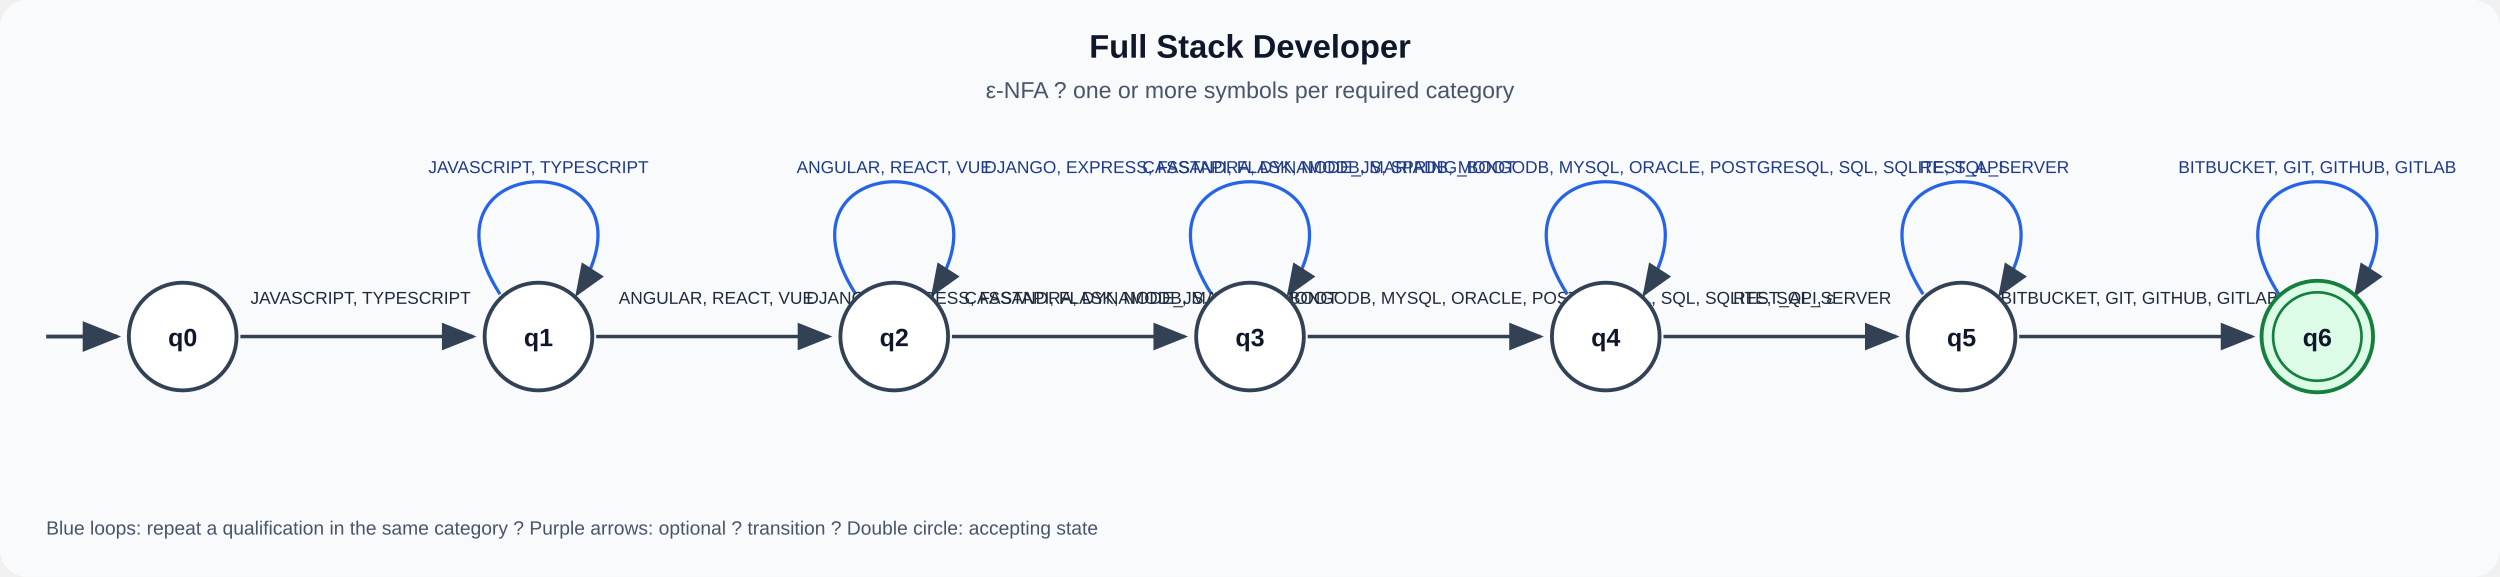
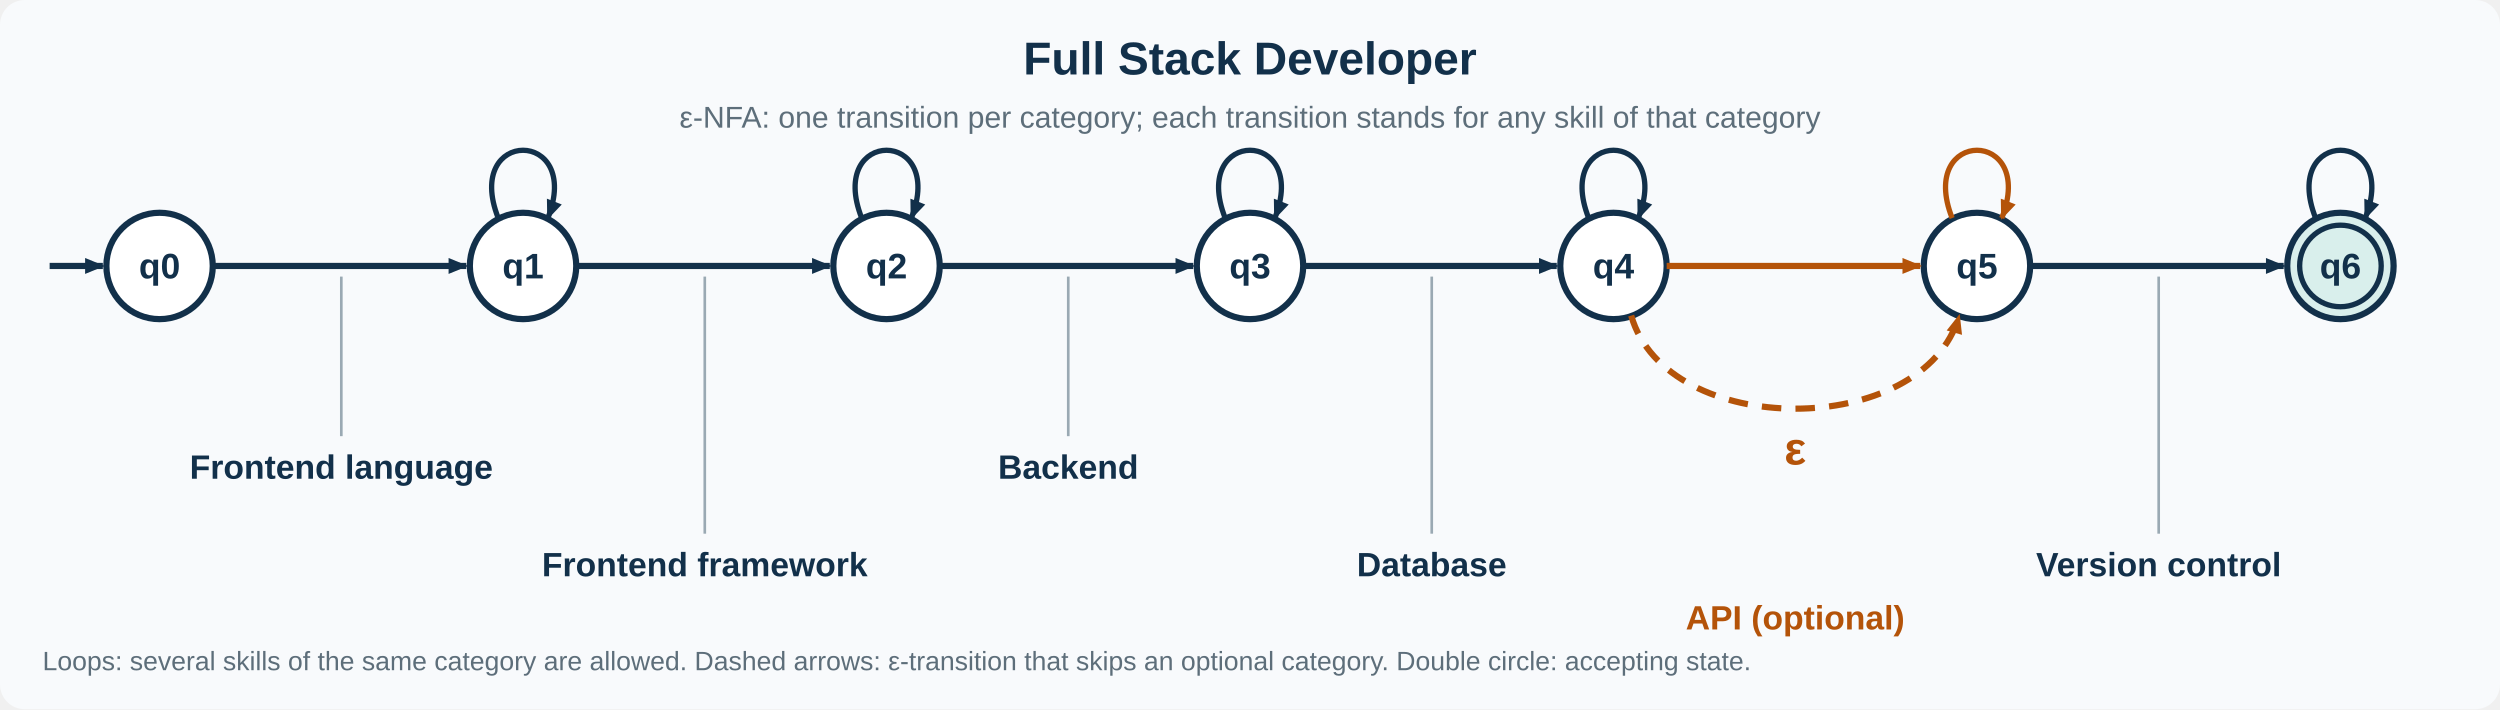
- <svg xmlns="http://www.w3.org/2000/svg" viewBox="0 0 1300 300" role="img" aria-labelledby="title desc">
+ <svg xmlns="http://www.w3.org/2000/svg" viewBox="0 0 1410 400" role="img" aria-labelledby="t d">
  <defs>
-     <marker id="arrow" markerWidth="10" markerHeight="8" refX="9" refY="4" orient="auto">
-       <path d="M0,0 L10,4 L0,8 z" fill="#334155" />
+     <marker id="h-12304a" markerWidth="11" markerHeight="9" refX="10" refY="4.5" orient="auto" markerUnits="userSpaceOnUse">
+       <path d="M0,0 L11,4.5 L0,9 z" fill="#12304a" />
+     </marker>
+     <marker id="h-b45309" markerWidth="11" markerHeight="9" refX="10" refY="4.5" orient="auto" markerUnits="userSpaceOnUse">
+       <path d="M0,0 L11,4.5 L0,9 z" fill="#b45309" />
    </marker>
  </defs>
  <rect width="100%" height="100%" rx="14" fill="#f8fafc" />
-   <text x="650.0" y="30" text-anchor="middle" font-family="Arial,sans-serif" font-size="17" font-weight="700" fill="#0f172a">Full Stack Developer</text>
-   <text x="650.0" y="51" text-anchor="middle" font-family="Arial,sans-serif" font-size="12" fill="#475569">ε-NFA ? one or more symbols per required category</text>
-   <path d="M24 175 H61" fill="none" stroke="#334155" stroke-width="2" marker-end="url(#arrow)" />
-   <path d="M125 175 H246" fill="none" stroke="#334155" stroke-width="1.8" marker-end="url(#arrow)" />
-   <text x="187.5" y="158" text-anchor="middle" font-family="Arial,sans-serif" font-size="9" fill="#1e293b">JAVASCRIPT, TYPESCRIPT</text>
-   <path d="M260 153 C210 75, 350 75, 300 153" fill="none" stroke="#2563eb" stroke-width="1.7" marker-end="url(#arrow)" />
-   <text x="280" y="90" text-anchor="middle" font-family="Arial,sans-serif" font-size="9" fill="#1e3a8a">JAVASCRIPT, TYPESCRIPT</text>
-   <path d="M310 175 H431" fill="none" stroke="#334155" stroke-width="1.8" marker-end="url(#arrow)" />
-   <text x="372.5" y="158" text-anchor="middle" font-family="Arial,sans-serif" font-size="9" fill="#1e293b">ANGULAR, REACT, VUE</text>
-   <path d="M445 153 C395 75, 535 75, 485 153" fill="none" stroke="#2563eb" stroke-width="1.7" marker-end="url(#arrow)" />
-   <text x="465" y="90" text-anchor="middle" font-family="Arial,sans-serif" font-size="9" fill="#1e3a8a">ANGULAR, REACT, VUE</text>
-   <path d="M495 175 H616" fill="none" stroke="#334155" stroke-width="1.8" marker-end="url(#arrow)" />
-   <text x="557.5" y="158" text-anchor="middle" font-family="Arial,sans-serif" font-size="9" fill="#1e293b">DJANGO, EXPRESS, FASTAPI, FLASK, NODE_JS, SPRING_BOOT</text>
-   <path d="M630 153 C580 75, 720 75, 670 153" fill="none" stroke="#2563eb" stroke-width="1.7" marker-end="url(#arrow)" />
-   <text x="650" y="90" text-anchor="middle" font-family="Arial,sans-serif" font-size="9" fill="#1e3a8a">DJANGO, EXPRESS, FASTAPI, FLASK, NODE_JS, SPRING_BOOT</text>
-   <path d="M680 175 H801" fill="none" stroke="#334155" stroke-width="1.8" marker-end="url(#arrow)" />
-   <text x="742.5" y="158" text-anchor="middle" font-family="Arial,sans-serif" font-size="9" fill="#1e293b">CASSANDRA, DYNAMODB, MARIADB, MONGODB, MYSQL, ORACLE, POSTGRESQL, SQL, SQLITE, SQL_SERVER</text>
-   <path d="M815 153 C765 75, 905 75, 855 153" fill="none" stroke="#2563eb" stroke-width="1.7" marker-end="url(#arrow)" />
-   <text x="835" y="90" text-anchor="middle" font-family="Arial,sans-serif" font-size="9" fill="#1e3a8a">CASSANDRA, DYNAMODB, MARIADB, MONGODB, MYSQL, ORACLE, POSTGRESQL, SQL, SQLITE, SQL_SERVER</text>
-   <path d="M865 175 H986" fill="none" stroke="#334155" stroke-width="1.8" marker-end="url(#arrow)" />
-   <text x="927.5" y="158" text-anchor="middle" font-family="Arial,sans-serif" font-size="9" fill="#1e293b">REST_API, ε</text>
-   <path d="M1000 153 C950 75, 1090 75, 1040 153" fill="none" stroke="#2563eb" stroke-width="1.7" marker-end="url(#arrow)" />
-   <text x="1020" y="90" text-anchor="middle" font-family="Arial,sans-serif" font-size="9" fill="#1e3a8a">REST_API</text>
-   <path d="M1050 175 H1171" fill="none" stroke="#334155" stroke-width="1.8" marker-end="url(#arrow)" />
-   <text x="1112.5" y="158" text-anchor="middle" font-family="Arial,sans-serif" font-size="9" fill="#1e293b">BITBUCKET, GIT, GITHUB, GITLAB</text>
-   <path d="M1185 153 C1135 75, 1275 75, 1225 153" fill="none" stroke="#2563eb" stroke-width="1.7" marker-end="url(#arrow)" />
-   <text x="1205" y="90" text-anchor="middle" font-family="Arial,sans-serif" font-size="9" fill="#1e3a8a">BITBUCKET, GIT, GITHUB, GITLAB</text>
-   <circle cx="95" cy="175" r="28" fill="#fff" stroke="#334155" stroke-width="2" />
-   <text x="95" y="180" text-anchor="middle" font-family="Arial,sans-serif" font-size="13" font-weight="700" fill="#0f172a">q0</text>
-   <circle cx="280" cy="175" r="28" fill="#fff" stroke="#334155" stroke-width="2" />
-   <text x="280" y="180" text-anchor="middle" font-family="Arial,sans-serif" font-size="13" font-weight="700" fill="#0f172a">q1</text>
-   <circle cx="465" cy="175" r="28" fill="#fff" stroke="#334155" stroke-width="2" />
-   <text x="465" y="180" text-anchor="middle" font-family="Arial,sans-serif" font-size="13" font-weight="700" fill="#0f172a">q2</text>
-   <circle cx="650" cy="175" r="28" fill="#fff" stroke="#334155" stroke-width="2" />
-   <text x="650" y="180" text-anchor="middle" font-family="Arial,sans-serif" font-size="13" font-weight="700" fill="#0f172a">q3</text>
-   <circle cx="835" cy="175" r="28" fill="#fff" stroke="#334155" stroke-width="2" />
-   <text x="835" y="180" text-anchor="middle" font-family="Arial,sans-serif" font-size="13" font-weight="700" fill="#0f172a">q4</text>
-   <circle cx="1020" cy="175" r="28" fill="#fff" stroke="#334155" stroke-width="2" />
-   <text x="1020" y="180" text-anchor="middle" font-family="Arial,sans-serif" font-size="13" font-weight="700" fill="#0f172a">q5</text>
-   <circle cx="1205" cy="175" r="29" fill="#dcfce7" stroke="#15803d" stroke-width="2" />
-   <circle cx="1205" cy="175" r="23" fill="none" stroke="#15803d" stroke-width="1.4" />
-   <text x="1205" y="180" text-anchor="middle" font-family="Arial,sans-serif" font-size="13" font-weight="700" fill="#0f172a">q6</text>
-   <text x="24" y="278" font-family="Arial,sans-serif" font-size="10" fill="#475569">Blue loops: repeat a qualification in the same category ? Purple arrows: optional ? transition ? Double circle: accepting state</text>
+   <text x="705.0" y="42" font-size="26" fill="#12304a" text-anchor="middle" font-weight="700" font-family="Arial, Helvetica, sans-serif">Full Stack Developer</text>
+   <text x="705.0" y="72" font-size="17" fill="#5d6e7a" text-anchor="middle" font-weight="400" font-family="Arial, Helvetica, sans-serif">ε-NFA: one transition per category; each transition stands for any skill of that category</text>
+   <line x1="28" y1="150" x2="58" y2="150" stroke="#12304a" stroke-width="3.5" marker-end="url(#h-12304a)" />
+   <circle cx="90" cy="150" r="30" fill="#fff" stroke="#12304a" stroke-width="3.5" />
+   <text x="90" y="157" font-size="20" fill="#12304a" text-anchor="middle" font-weight="700" font-family="Arial, Helvetica, sans-serif">q0</text>
+   <circle cx="295" cy="150" r="30" fill="#fff" stroke="#12304a" stroke-width="3.5" />
+   <text x="295" y="157" font-size="20" fill="#12304a" text-anchor="middle" font-weight="700" font-family="Arial, Helvetica, sans-serif">q1</text>
+   <path d="M281,123 C261,72 329,72 309,123" fill="none" stroke="#12304a" stroke-width="3" marker-end="url(#h-12304a)" />
+   <circle cx="500" cy="150" r="30" fill="#fff" stroke="#12304a" stroke-width="3.5" />
+   <text x="500" y="157" font-size="20" fill="#12304a" text-anchor="middle" font-weight="700" font-family="Arial, Helvetica, sans-serif">q2</text>
+   <path d="M486,123 C466,72 534,72 514,123" fill="none" stroke="#12304a" stroke-width="3" marker-end="url(#h-12304a)" />
+   <circle cx="705" cy="150" r="30" fill="#fff" stroke="#12304a" stroke-width="3.5" />
+   <text x="705" y="157" font-size="20" fill="#12304a" text-anchor="middle" font-weight="700" font-family="Arial, Helvetica, sans-serif">q3</text>
+   <path d="M691,123 C671,72 739,72 719,123" fill="none" stroke="#12304a" stroke-width="3" marker-end="url(#h-12304a)" />
+   <circle cx="910" cy="150" r="30" fill="#fff" stroke="#12304a" stroke-width="3.5" />
+   <text x="910" y="157" font-size="20" fill="#12304a" text-anchor="middle" font-weight="700" font-family="Arial, Helvetica, sans-serif">q4</text>
+   <path d="M896,123 C876,72 944,72 924,123" fill="none" stroke="#12304a" stroke-width="3" marker-end="url(#h-12304a)" />
+   <circle cx="1115" cy="150" r="30" fill="#fff" stroke="#12304a" stroke-width="3.5" />
+   <text x="1115" y="157" font-size="20" fill="#12304a" text-anchor="middle" font-weight="700" font-family="Arial, Helvetica, sans-serif">q5</text>
+   <path d="M1101,123 C1081,72 1149,72 1129,123" fill="none" stroke="#b45309" stroke-width="3" marker-end="url(#h-b45309)" />
+   <circle cx="1320" cy="150" r="30" fill="#d9efec" stroke="#12304a" stroke-width="3.5" />
+   <circle cx="1320" cy="150" r="23" fill="none" stroke="#12304a" stroke-width="3" />
+   <text x="1320" y="157" font-size="20" fill="#12304a" text-anchor="middle" font-weight="700" font-family="Arial, Helvetica, sans-serif">q6</text>
+   <path d="M1306,123 C1286,72 1354,72 1334,123" fill="none" stroke="#12304a" stroke-width="3" marker-end="url(#h-12304a)" />
+   <line x1="120" y1="150" x2="263" y2="150" stroke="#12304a" stroke-width="3.5" marker-end="url(#h-12304a)" />
+   <line x1="192.5" y1="156" x2="192.5" y2="246" stroke="#9aa9b3" stroke-width="1.5" />
+   <text x="192.5" y="270" font-size="19" fill="#12304a" text-anchor="middle" font-weight="700" font-family="Arial, Helvetica, sans-serif">Frontend language</text>
+   <line x1="325" y1="150" x2="468" y2="150" stroke="#12304a" stroke-width="3.5" marker-end="url(#h-12304a)" />
+   <line x1="397.5" y1="156" x2="397.5" y2="301" stroke="#9aa9b3" stroke-width="1.5" />
+   <text x="397.5" y="325" font-size="19" fill="#12304a" text-anchor="middle" font-weight="700" font-family="Arial, Helvetica, sans-serif">Frontend framework</text>
+   <line x1="530" y1="150" x2="673" y2="150" stroke="#12304a" stroke-width="3.5" marker-end="url(#h-12304a)" />
+   <line x1="602.5" y1="156" x2="602.5" y2="246" stroke="#9aa9b3" stroke-width="1.5" />
+   <text x="602.5" y="270" font-size="19" fill="#12304a" text-anchor="middle" font-weight="700" font-family="Arial, Helvetica, sans-serif">Backend</text>
+   <line x1="735" y1="150" x2="878" y2="150" stroke="#12304a" stroke-width="3.5" marker-end="url(#h-12304a)" />
+   <line x1="807.5" y1="156" x2="807.5" y2="301" stroke="#9aa9b3" stroke-width="1.5" />
+   <text x="807.5" y="325" font-size="19" fill="#12304a" text-anchor="middle" font-weight="700" font-family="Arial, Helvetica, sans-serif">Database</text>
+   <line x1="940" y1="150" x2="1083" y2="150" stroke="#b45309" stroke-width="3.5" marker-end="url(#h-b45309)" />
+   <text x="1012.5" y="355" font-size="19" fill="#b45309" text-anchor="middle" font-weight="700" font-family="Arial, Helvetica, sans-serif">API (optional)</text>
+   <line x1="1145" y1="150" x2="1288" y2="150" stroke="#12304a" stroke-width="3.5" marker-end="url(#h-12304a)" />
+   <line x1="1217.5" y1="156" x2="1217.5" y2="301" stroke="#9aa9b3" stroke-width="1.5" />
+   <text x="1217.5" y="325" font-size="19" fill="#12304a" text-anchor="middle" font-weight="700" font-family="Arial, Helvetica, sans-serif">Version control</text>
+   <path d="M920,178 C940,248 1085,248 1105,178" fill="none" stroke="#b45309" stroke-width="3.5" stroke-dasharray="11 8" marker-end="url(#h-b45309)" />
+   <text x="1012.5" y="262" font-size="26" fill="#b45309" text-anchor="middle" font-weight="700" font-family="Arial, Helvetica, sans-serif">ε</text>
+   <text x="24" y="378" font-size="15" fill="#5d6e7a" text-anchor="start" font-weight="400" font-family="Arial, Helvetica, sans-serif">Loops: several skills of the same category are allowed. Dashed arrows: ε-transition that skips an optional category. Double circle: accepting state.</text>
</svg>
